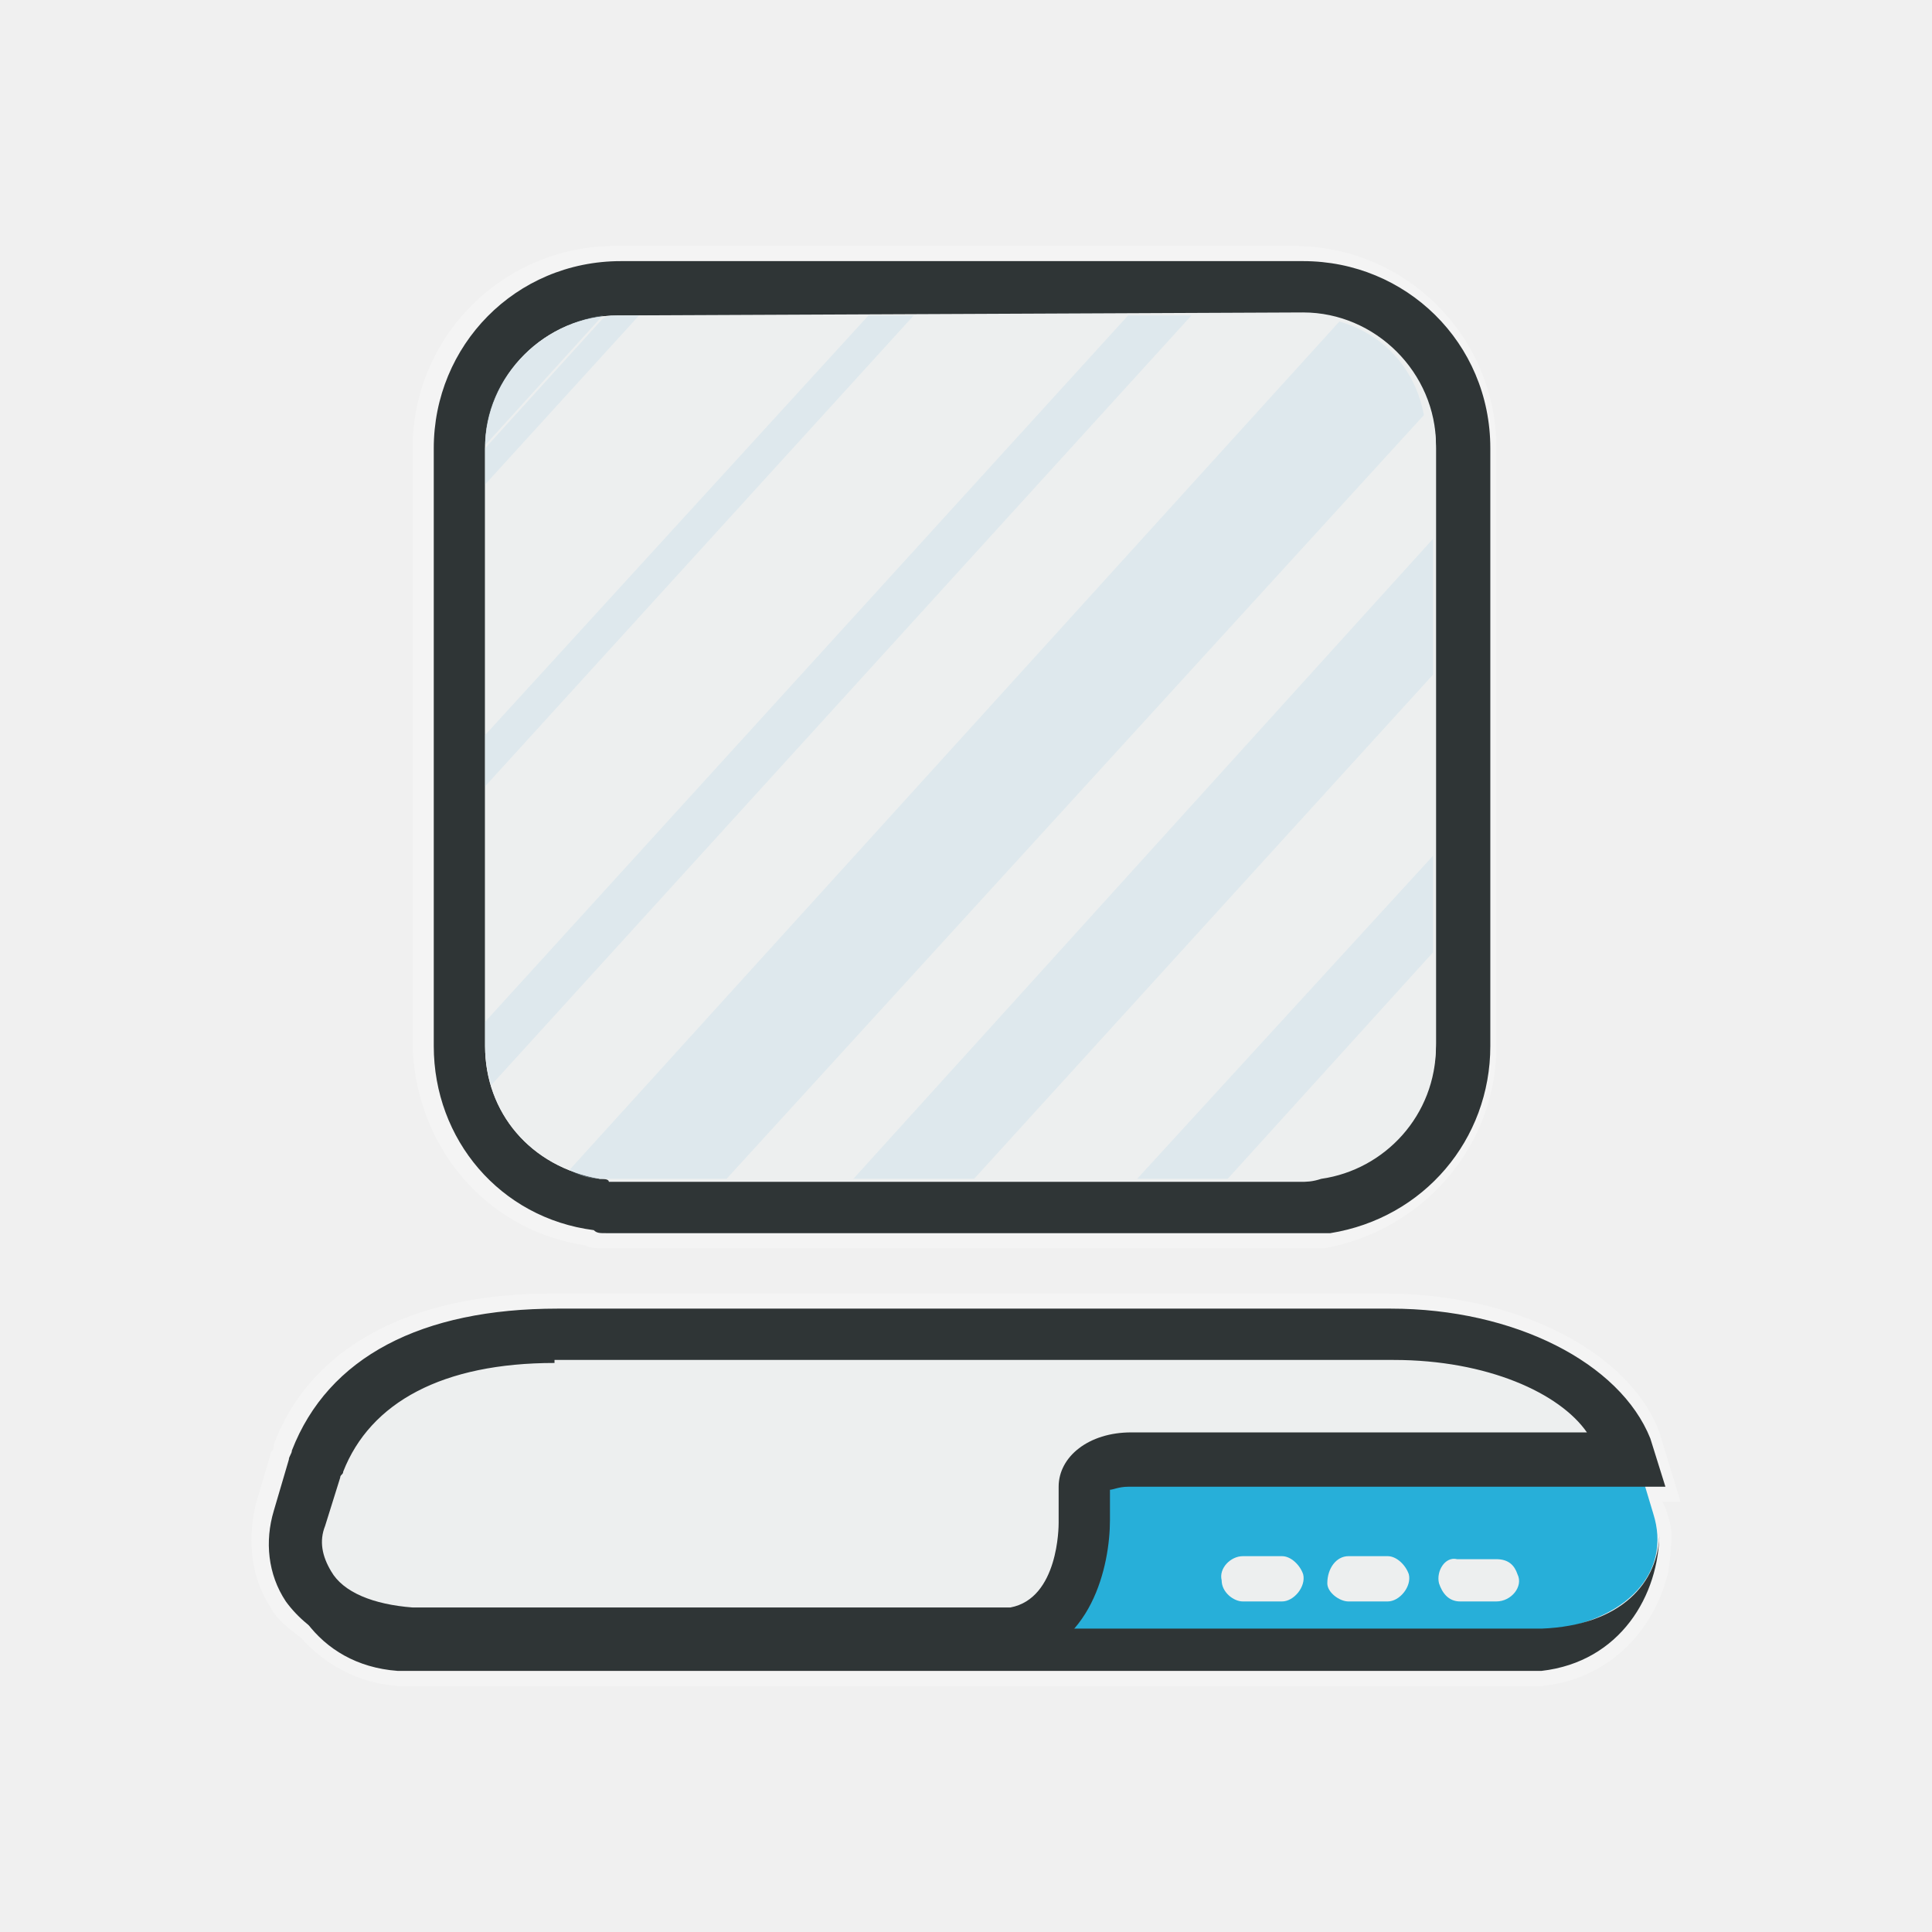
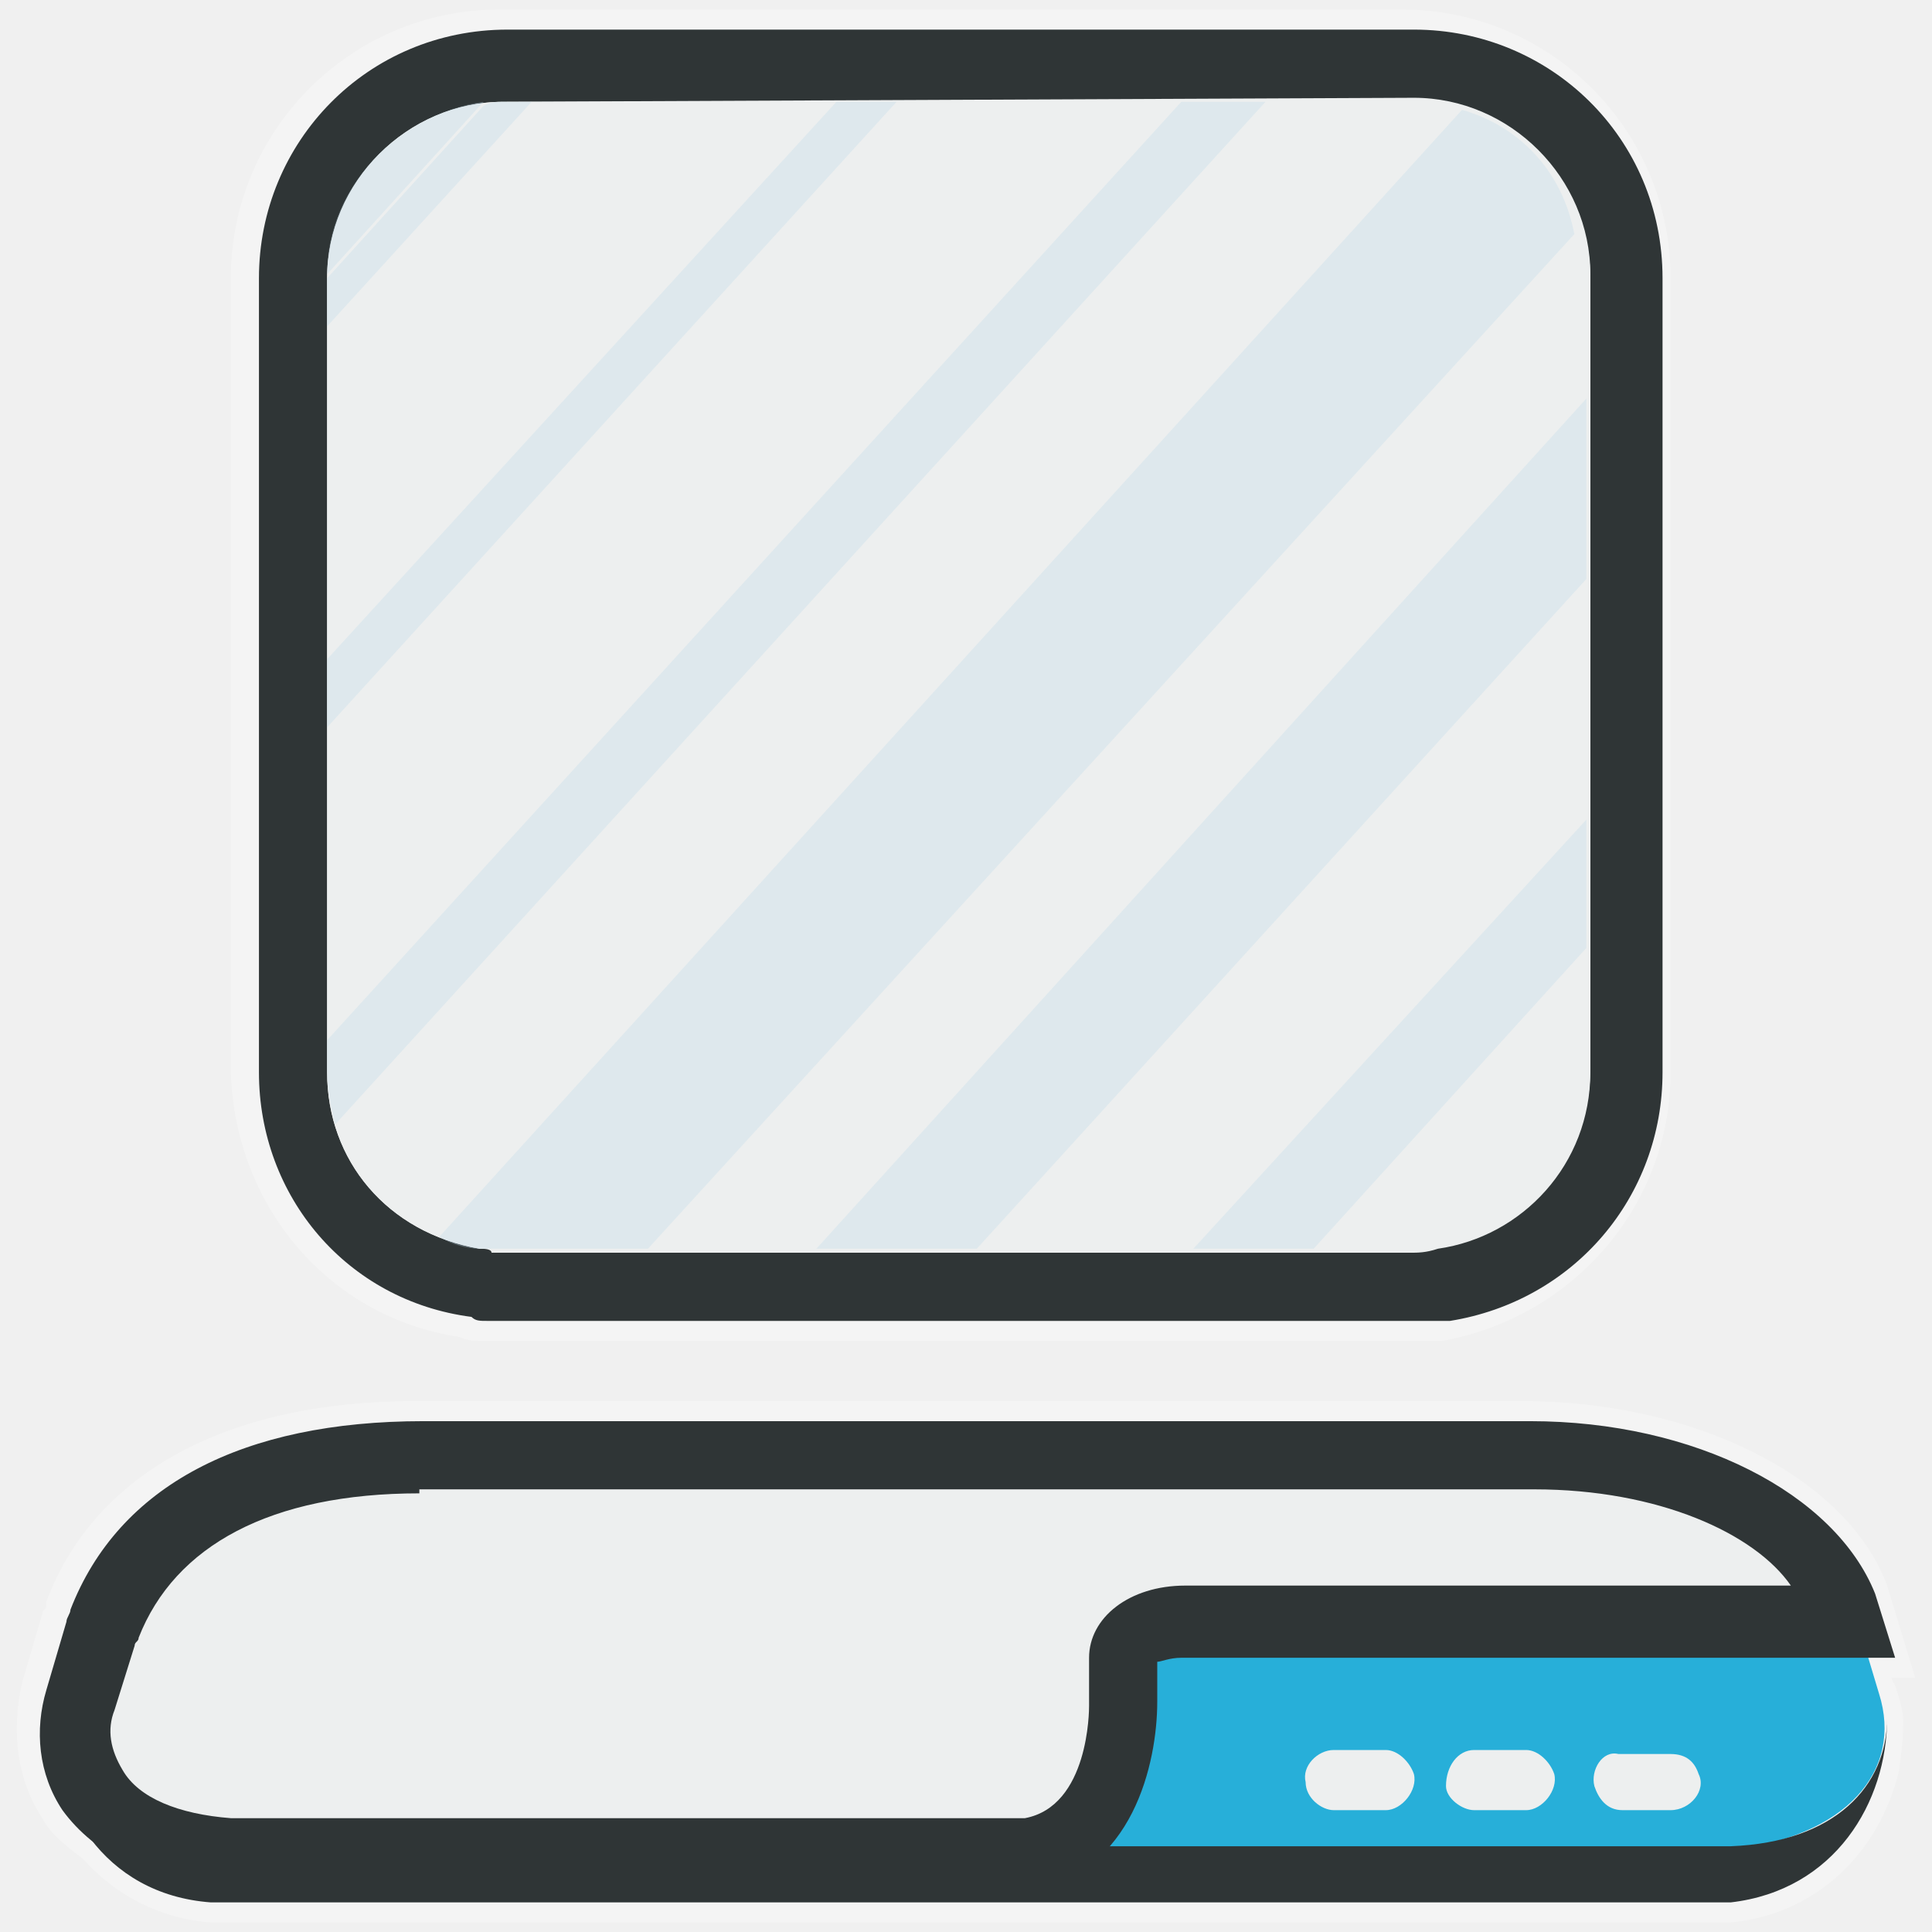
<svg xmlns="http://www.w3.org/2000/svg" id="Layer_1" viewBox="0 0 64 64" version="1.1">
  <defs id="defs1">
    <style id="style1">.cls-1{fill:#9ca4a4;}.cls-2{fill:#aaacad;}.cls-3{fill:#d3d6d9;}.cls-4{fill:#2a6bb2;}.cls-5{fill:#2878ce;}.cls-6{fill:#393944;}.cls-7{fill:#4b4c58;}.cls-8{isolation:isolate;opacity:.2;}</style>
  </defs>
-   <g id="g13" transform="translate(5.331085,-31.85)">
-     <g class="st31" id="g140" style="opacity:0.3;enable-background:new" transform="translate(2.237829,125.7)">
-       <path class="st10" d="m 11.8,-52.6 c 0.2,0.1 0.4,0.1 0.6,0.1 h 23.9 v 0 c 3.3,-0.6 5.7,-3.4 5.7,-6.7 V -79 c 0,-3.7 -3,-6.7 -6.7,-6.7 H 12.8 c -3.7,0 -6.7,3 -6.7,6.7 v 19.8 c 0.1,3.3 2.4,6.1 5.7,6.6 z" id="path139" style="fill:#ffffff" />
-       <path class="st10" d="m 47.8,-43 v 0 c 0,-0.3 -0.1,-0.6 -0.2,-0.9 l -0.1,-0.2 h 0.6 l -0.7,-2.3 c -1,-2.7 -4.8,-4.6 -9.1,-4.6 H 10.7 c -4.7,0 -8,1.8 -9.2,5 v 0.1 0 c 0,0.1 -0.1,0.1 -0.1,0.2 L 0.9,-44 c -0.3,1.3 -0.1,2.5 0.5,3.4 0.2,0.4 0.6,0.7 1,1 0.8,0.9 1.9,1.5 3.2,1.6 h 37.9 v 0 c 2.1,-0.2 3.7,-1.7 4.2,-3.8 0,-0.1 0.1,-0.6 0.1,-1.2 0,0.1 0,0 0,0 z" id="path140" style="fill:#ffffff" />
-     </g>
-     <g id="g155" transform="translate(2.237829,125.7)">
-       <path class="st20" d="M 35.5,-84.3 H 12.9 c -2.9,0 -5.3,2.4 -5.3,5.3 v 19.8 c 0,2.7 1.9,4.9 4.6,5.2 0.2,0 0.3,0 0.4,0.1 0.1,0 0.3,0 0.3,0 h 22.6 c 0.3,0 0.5,0 0.8,-0.1 2.7,-0.4 4.6,-2.6 4.6,-5.2 V -79 c -0.1,-2.9 -2.5,-5.3 -5.4,-5.3 z" id="path141" style="fill:#edefef" />
-       <path class="st2" d="M 35.5,-53 H 12.9 c -0.2,0 -0.3,0 -0.4,0 -0.2,0 -0.3,0 -0.4,-0.1 -3.1,-0.4 -5.3,-3 -5.3,-6.1 V -79 c 0,-3.4 2.7,-6.2 6.2,-6.2 h 22.6 c 3.4,0 6.2,2.7 6.2,6.2 v 19.8 c 0,3.1 -2.2,5.7 -5.3,6.2 -0.4,0 -0.7,0 -1,0 z M 12.9,-83.4 c -2.4,0 -4.4,2 -4.4,4.4 v 19.8 c 0,2.2 1.5,4 3.8,4.4 0.1,0 0.3,0 0.3,0.1 0.1,0 0.2,0 0.3,0 h 22.6 c 0.2,0 0.4,0 0.7,-0.1 2.1,-0.3 3.8,-2.1 3.8,-4.4 V -79 c 0,-2.4 -2,-4.4 -4.4,-4.4 z" id="path142" style="fill:#2f3536" />
-       <path class="st20" d="m 12.9,-83.4 c -2.4,0 -4.4,2 -4.4,4.4 v 19.8 c 0,2.2 1.5,4 3.8,4.4 0.1,0 0.3,0 0.3,0 0.1,0 0.2,0 0.3,0 h 22.6 c 0.2,0 0.4,0 0.7,-0.1 2.1,-0.3 3.8,-2.1 3.8,-4.4 v -19.8 c 0,-2.4 -2,-4.4 -4.4,-4.4 z" id="path143" style="fill:#edefef" />
-       <g id="g148">
-         <path class="st21" d="m 47.2,-43.7 v 0 l -0.6,-2 H 29.8 c -0.5,0 -0.9,0.2 -1.2,0.4 -0.2,0.2 -0.3,0.3 -0.3,0.5 v 1.2 c 0,0 0,3.4 -2.5,3.8 h 17.6 c 3,-0.3 4.4,-2 3.8,-3.9 z" id="path144" style="fill:#27afd9" />
-         <path class="st2" d="M 43.5,-39.9 H 5.6 c -2.6,-0.3 -3.9,-1.5 -3.9,-3.2 -0.1,2.1 1.2,4.4 3.9,4.6 h 37.9 c 2.6,-0.3 3.9,-2.5 3.9,-4.6 0,1.7 -1.3,3.1 -3.9,3.2 z" id="path145" style="fill:#2f3536" />
-         <path class="st20" d="m 40.1,-41.4 v 0 c 0.1,0.3 0.3,0.6 0.7,0.6 H 42 c 0.5,0 0.9,-0.5 0.7,-0.9 v 0 C 42.6,-42 42.4,-42.2 42,-42.2 h -1.3 c -0.4,-0.1 -0.7,0.4 -0.6,0.8 z" id="path146" style="fill:#edefef" />
-         <path class="st20" d="m 37.1,-42.3 h 1.3 c 0.3,0 0.6,0.3 0.7,0.6 v 0 c 0.1,0.4 -0.3,0.9 -0.7,0.9 h -1.3 c -0.3,0 -0.7,-0.3 -0.7,-0.6 v 0 c 0,-0.5 0.3,-0.9 0.7,-0.9 z" id="path147" style="fill:#edefef" />
-         <path class="st20" d="m 35.6,-41.7 v 0 c 0.1,0.4 -0.3,0.9 -0.7,0.9 h -1.3 c -0.3,0 -0.7,-0.3 -0.7,-0.7 v 0 c -0.1,-0.4 0.3,-0.8 0.7,-0.8 h 1.3 c 0.3,0 0.6,0.3 0.7,0.6 z" id="path148" style="fill:#edefef" />
+   <g id="g1" transform="matrix(1.328448,0,0,1.328448,-10.51032,-10.51032)">
+     <g id="g13" transform="translate(5.331085,-31.85)">
+       <g class="st31" id="g140" style="opacity:0.3;enable-background:new" transform="translate(2.237829,125.7)">
+         <path class="st10" d="m 11.8,-52.6 c 0.2,0.1 0.4,0.1 0.6,0.1 h 23.9 v 0 c 3.3,-0.6 5.7,-3.4 5.7,-6.7 V -79 c 0,-3.7 -3,-6.7 -6.7,-6.7 H 12.8 c -3.7,0 -6.7,3 -6.7,6.7 v 19.8 c 0.1,3.3 2.4,6.1 5.7,6.6 z" id="path139" style="fill:#ffffff" />
+         <path class="st10" d="m 47.8,-43 v 0 c 0,-0.3 -0.1,-0.6 -0.2,-0.9 l -0.1,-0.2 h 0.6 l -0.7,-2.3 c -1,-2.7 -4.8,-4.6 -9.1,-4.6 H 10.7 c -4.7,0 -8,1.8 -9.2,5 v 0.1 0 c 0,0.1 -0.1,0.1 -0.1,0.2 L 0.9,-44 c -0.3,1.3 -0.1,2.5 0.5,3.4 0.2,0.4 0.6,0.7 1,1 0.8,0.9 1.9,1.5 3.2,1.6 h 37.9 v 0 c 2.1,-0.2 3.7,-1.7 4.2,-3.8 0,-0.1 0.1,-0.6 0.1,-1.2 0,0.1 0,0 0,0 z" id="path140" style="fill:#ffffff" />
      </g>
-       <g id="g150">
-         <path class="st20" d="m 46.3,-45.4 -0.2,-0.4 c -0.8,-2.1 -3.9,-3.7 -7.7,-3.7 H 10.8 c -4.1,0 -6.9,1.5 -7.9,4.2 0,0.1 -0.1,0.2 -0.1,0.3 l -0.5,1.6 v 0 c -0.6,1.9 0.7,3.6 3.7,3.9 h 19.9 c 2.5,-0.3 2.5,-3.7 2.5,-3.7 v -1.2 c 0,-0.5 0.7,-0.9 1.5,-0.9 z" id="path149" style="fill:#edefef" />
-         <path class="st2" d="M 26,-38.8 H 6 c -1.9,-0.2 -3.3,-0.9 -4.1,-2 -0.6,-0.9 -0.7,-2 -0.4,-3 L 2,-45.5 c 0,-0.1 0.1,-0.2 0.1,-0.3 1.2,-3.1 4.3,-4.7 8.8,-4.7 h 27.6 c 4.1,0 7.6,1.8 8.6,4.3 l 0.5,1.6 H 29.8 c -0.3,0 -0.5,0.1 -0.6,0.1 v 1 c 0,1.5 -0.6,4.3 -3.2,4.7 z m -15.2,-9.9 c -3.7,0 -6.1,1.3 -7,3.6 0,0.1 -0.1,0.1 -0.1,0.2 l -0.5,1.6 c -0.2,0.5 -0.1,1 0.2,1.5 0.4,0.7 1.4,1.1 2.7,1.2 h 19.8 c 1.6,-0.3 1.6,-2.7 1.6,-2.8 v -1.2 c 0,-1 1,-1.8 2.4,-1.8 H 45 c -0.9,-1.3 -3.3,-2.4 -6.4,-2.4 H 10.8 Z" id="path150" style="fill:#2f3536" />
-       </g>
-       <g class="st32" id="g154" style="opacity:0.3">
-         <path class="st33" d="m 8.5,-79.1 3.9,-4.3 c -2.1,0.3 -3.9,2.1 -3.9,4.3 z" id="path151" style="fill:#bbd8e8" />
-         <path class="st33" d="m 36.8,-83.2 -25.5,28.1 c 0.3,0.2 0.7,0.3 1,0.3 0.1,0 0.3,0 0.3,0 0.1,0 0.2,0 0.3,0 h 3.6 l 23.1,-25.3 c -0.3,-1.6 -1.4,-2.7 -2.8,-3.1 z" id="path152" style="fill:#bbd8e8" />
-         <polygon class="st33" points="39.9,-76 20.7,-54.8 24.7,-54.8 39.9,-71.5 " id="polygon152" style="fill:#bbd8e8" />
-         <polygon class="st33" points="39.9,-65.5 30.1,-54.8 33.1,-54.8 39.9,-62.3 " id="polygon153" style="fill:#bbd8e8" />
-         <path class="st33" d="M 29.8,-83.4 8.5,-60 v 0.8 c 0,0.4 0.1,0.9 0.2,1.3 l 23.2,-25.5 z" id="path153" style="fill:#bbd8e8" />
-         <polygon class="st33" points="21.2,-83.4 8.5,-69.5 8.5,-67.8 22.7,-83.4 " id="polygon154" style="fill:#bbd8e8" />
-         <path class="st33" d="m 12.9,-83.4 c -0.2,0 -0.3,0 -0.5,0.1 L 8.5,-79 v 0.1 1.1 l 5.1,-5.6 z" id="path154" style="fill:#bbd8e8" />
+       <g id="g155" transform="translate(2.237829,125.7)">
+         <path class="st20" d="M 35.5,-84.3 H 12.9 c -2.9,0 -5.3,2.4 -5.3,5.3 v 19.8 c 0,2.7 1.9,4.9 4.6,5.2 0.2,0 0.3,0 0.4,0.1 0.1,0 0.3,0 0.3,0 h 22.6 c 0.3,0 0.5,0 0.8,-0.1 2.7,-0.4 4.6,-2.6 4.6,-5.2 V -79 c -0.1,-2.9 -2.5,-5.3 -5.4,-5.3 z" id="path141" style="fill:#edefef" />
+         <path class="st2" d="M 35.5,-53 H 12.9 c -0.2,0 -0.3,0 -0.4,0 -0.2,0 -0.3,0 -0.4,-0.1 -3.1,-0.4 -5.3,-3 -5.3,-6.1 V -79 c 0,-3.4 2.7,-6.2 6.2,-6.2 h 22.6 c 3.4,0 6.2,2.7 6.2,6.2 v 19.8 c 0,3.1 -2.2,5.7 -5.3,6.2 -0.4,0 -0.7,0 -1,0 z M 12.9,-83.4 c -2.4,0 -4.4,2 -4.4,4.4 v 19.8 c 0,2.2 1.5,4 3.8,4.4 0.1,0 0.3,0 0.3,0.1 0.1,0 0.2,0 0.3,0 h 22.6 c 0.2,0 0.4,0 0.7,-0.1 2.1,-0.3 3.8,-2.1 3.8,-4.4 V -79 c 0,-2.4 -2,-4.4 -4.4,-4.4 z" id="path142" style="fill:#2f3536" />
+         <path class="st20" d="m 12.9,-83.4 c -2.4,0 -4.4,2 -4.4,4.4 v 19.8 c 0,2.2 1.5,4 3.8,4.4 0.1,0 0.3,0 0.3,0 0.1,0 0.2,0 0.3,0 h 22.6 c 0.2,0 0.4,0 0.7,-0.1 2.1,-0.3 3.8,-2.1 3.8,-4.4 v -19.8 c 0,-2.4 -2,-4.4 -4.4,-4.4 z" id="path143" style="fill:#edefef" />
+         <g id="g148">
+           <path class="st21" d="m 47.2,-43.7 v 0 l -0.6,-2 H 29.8 c -0.5,0 -0.9,0.2 -1.2,0.4 -0.2,0.2 -0.3,0.3 -0.3,0.5 v 1.2 c 0,0 0,3.4 -2.5,3.8 h 17.6 c 3,-0.3 4.4,-2 3.8,-3.9 z" id="path144" style="fill:#27afd9" />
+           <path class="st2" d="M 43.5,-39.9 H 5.6 c -2.6,-0.3 -3.9,-1.5 -3.9,-3.2 -0.1,2.1 1.2,4.4 3.9,4.6 h 37.9 c 2.6,-0.3 3.9,-2.5 3.9,-4.6 0,1.7 -1.3,3.1 -3.9,3.2 z" id="path145" style="fill:#2f3536" />
+           <path class="st20" d="m 40.1,-41.4 v 0 c 0.1,0.3 0.3,0.6 0.7,0.6 H 42 c 0.5,0 0.9,-0.5 0.7,-0.9 v 0 C 42.6,-42 42.4,-42.2 42,-42.2 h -1.3 c -0.4,-0.1 -0.7,0.4 -0.6,0.8 z" id="path146" style="fill:#edefef" />
+           <path class="st20" d="m 37.1,-42.3 h 1.3 c 0.3,0 0.6,0.3 0.7,0.6 v 0 c 0.1,0.4 -0.3,0.9 -0.7,0.9 h -1.3 c -0.3,0 -0.7,-0.3 -0.7,-0.6 v 0 c 0,-0.5 0.3,-0.9 0.7,-0.9 z" id="path147" style="fill:#edefef" />
+           <path class="st20" d="m 35.6,-41.7 v 0 c 0.1,0.4 -0.3,0.9 -0.7,0.9 h -1.3 c -0.3,0 -0.7,-0.3 -0.7,-0.7 v 0 c -0.1,-0.4 0.3,-0.8 0.7,-0.8 h 1.3 c 0.3,0 0.6,0.3 0.7,0.6 z" id="path148" style="fill:#edefef" />
+         </g>
+         <g id="g150">
+           <path class="st20" d="m 46.3,-45.4 -0.2,-0.4 c -0.8,-2.1 -3.9,-3.7 -7.7,-3.7 H 10.8 c -4.1,0 -6.9,1.5 -7.9,4.2 0,0.1 -0.1,0.2 -0.1,0.3 l -0.5,1.6 v 0 c -0.6,1.9 0.7,3.6 3.7,3.9 h 19.9 c 2.5,-0.3 2.5,-3.7 2.5,-3.7 v -1.2 c 0,-0.5 0.7,-0.9 1.5,-0.9 z" id="path149" style="fill:#edefef" />
+           <path class="st2" d="M 26,-38.8 H 6 c -1.9,-0.2 -3.3,-0.9 -4.1,-2 -0.6,-0.9 -0.7,-2 -0.4,-3 L 2,-45.5 c 0,-0.1 0.1,-0.2 0.1,-0.3 1.2,-3.1 4.3,-4.7 8.8,-4.7 h 27.6 c 4.1,0 7.6,1.8 8.6,4.3 l 0.5,1.6 H 29.8 c -0.3,0 -0.5,0.1 -0.6,0.1 v 1 c 0,1.5 -0.6,4.3 -3.2,4.7 z m -15.2,-9.9 c -3.7,0 -6.1,1.3 -7,3.6 0,0.1 -0.1,0.1 -0.1,0.2 l -0.5,1.6 c -0.2,0.5 -0.1,1 0.2,1.5 0.4,0.7 1.4,1.1 2.7,1.2 h 19.8 c 1.6,-0.3 1.6,-2.7 1.6,-2.8 v -1.2 c 0,-1 1,-1.8 2.4,-1.8 H 45 c -0.9,-1.3 -3.3,-2.4 -6.4,-2.4 H 10.8 Z" id="path150" style="fill:#2f3536" />
+         </g>
+         <g class="st32" id="g154" style="opacity:0.3">
+           <path class="st33" d="m 8.5,-79.1 3.9,-4.3 c -2.1,0.3 -3.9,2.1 -3.9,4.3 z" id="path151" style="fill:#bbd8e8" />
+           <path class="st33" d="m 36.8,-83.2 -25.5,28.1 c 0.3,0.2 0.7,0.3 1,0.3 0.1,0 0.3,0 0.3,0 0.1,0 0.2,0 0.3,0 h 3.6 l 23.1,-25.3 c -0.3,-1.6 -1.4,-2.7 -2.8,-3.1 z" id="path152" style="fill:#bbd8e8" />
+           <polygon class="st33" points="20.7,-54.8 24.7,-54.8 39.9,-71.5 39.9,-76 " id="polygon152" style="fill:#bbd8e8" />
+           <polygon class="st33" points="30.1,-54.8 33.1,-54.8 39.9,-62.3 39.9,-65.5 " id="polygon153" style="fill:#bbd8e8" />
+           <path class="st33" d="M 29.8,-83.4 8.5,-60 v 0.8 c 0,0.4 0.1,0.9 0.2,1.3 l 23.2,-25.5 z" id="path153" style="fill:#bbd8e8" />
+           <polygon class="st33" points="8.5,-69.5 8.5,-67.8 22.7,-83.4 21.2,-83.4 " id="polygon154" style="fill:#bbd8e8" />
+           <path class="st33" d="m 12.9,-83.4 c -0.2,0 -0.3,0 -0.5,0.1 L 8.5,-79 v 0.1 1.1 l 5.1,-5.6 z" id="path154" style="fill:#bbd8e8" />
+         </g>
      </g>
    </g>
  </g>
</svg>
